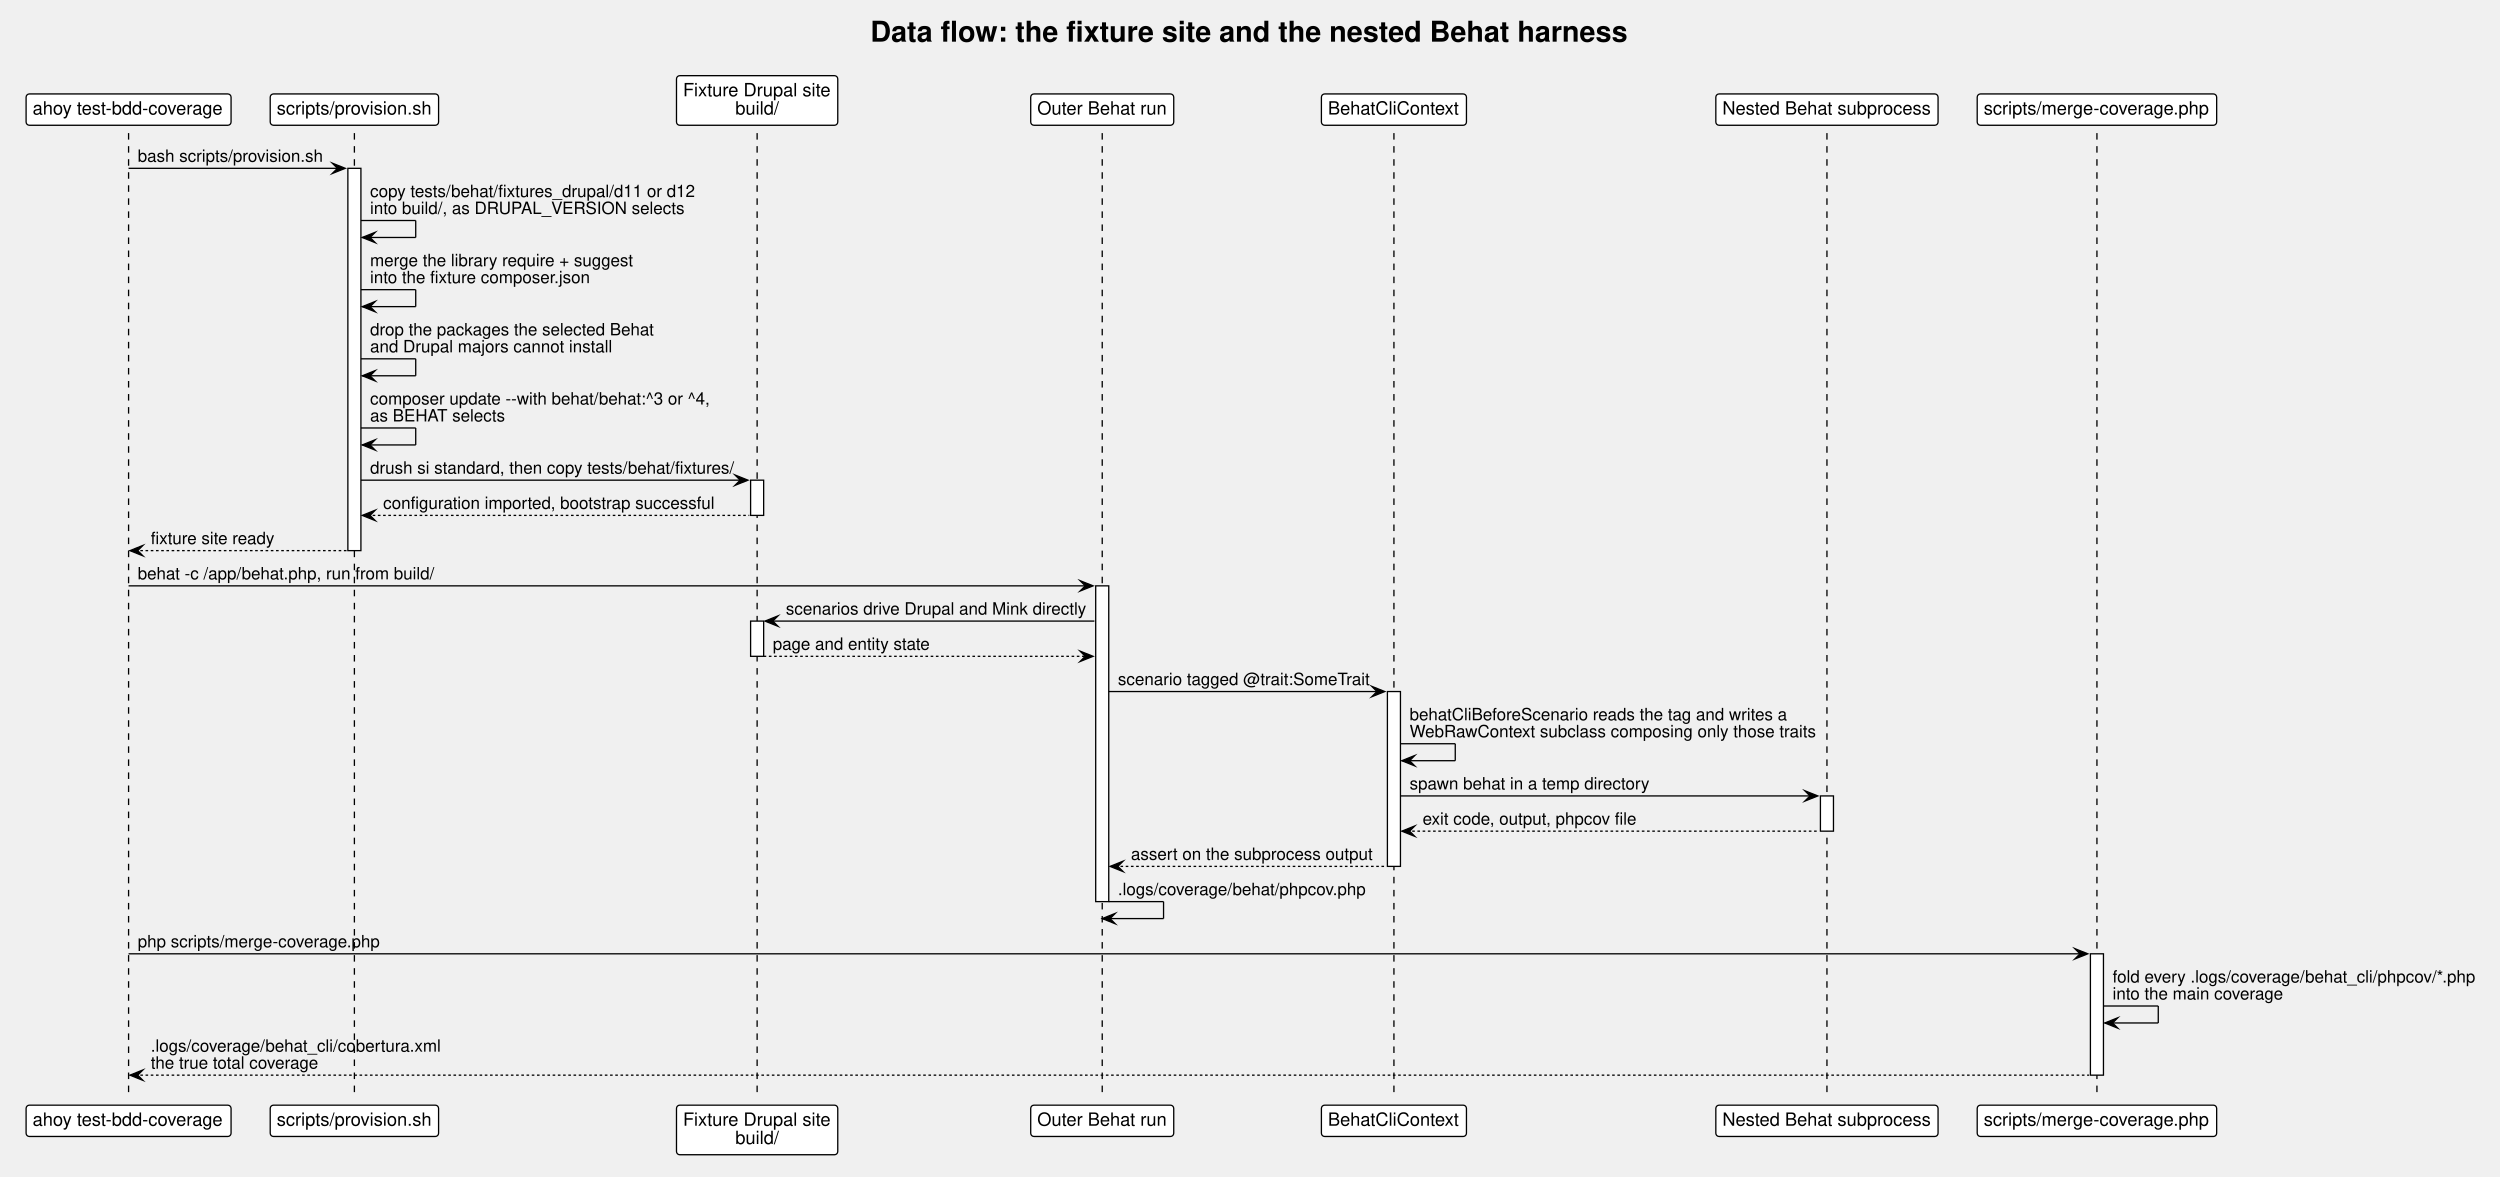
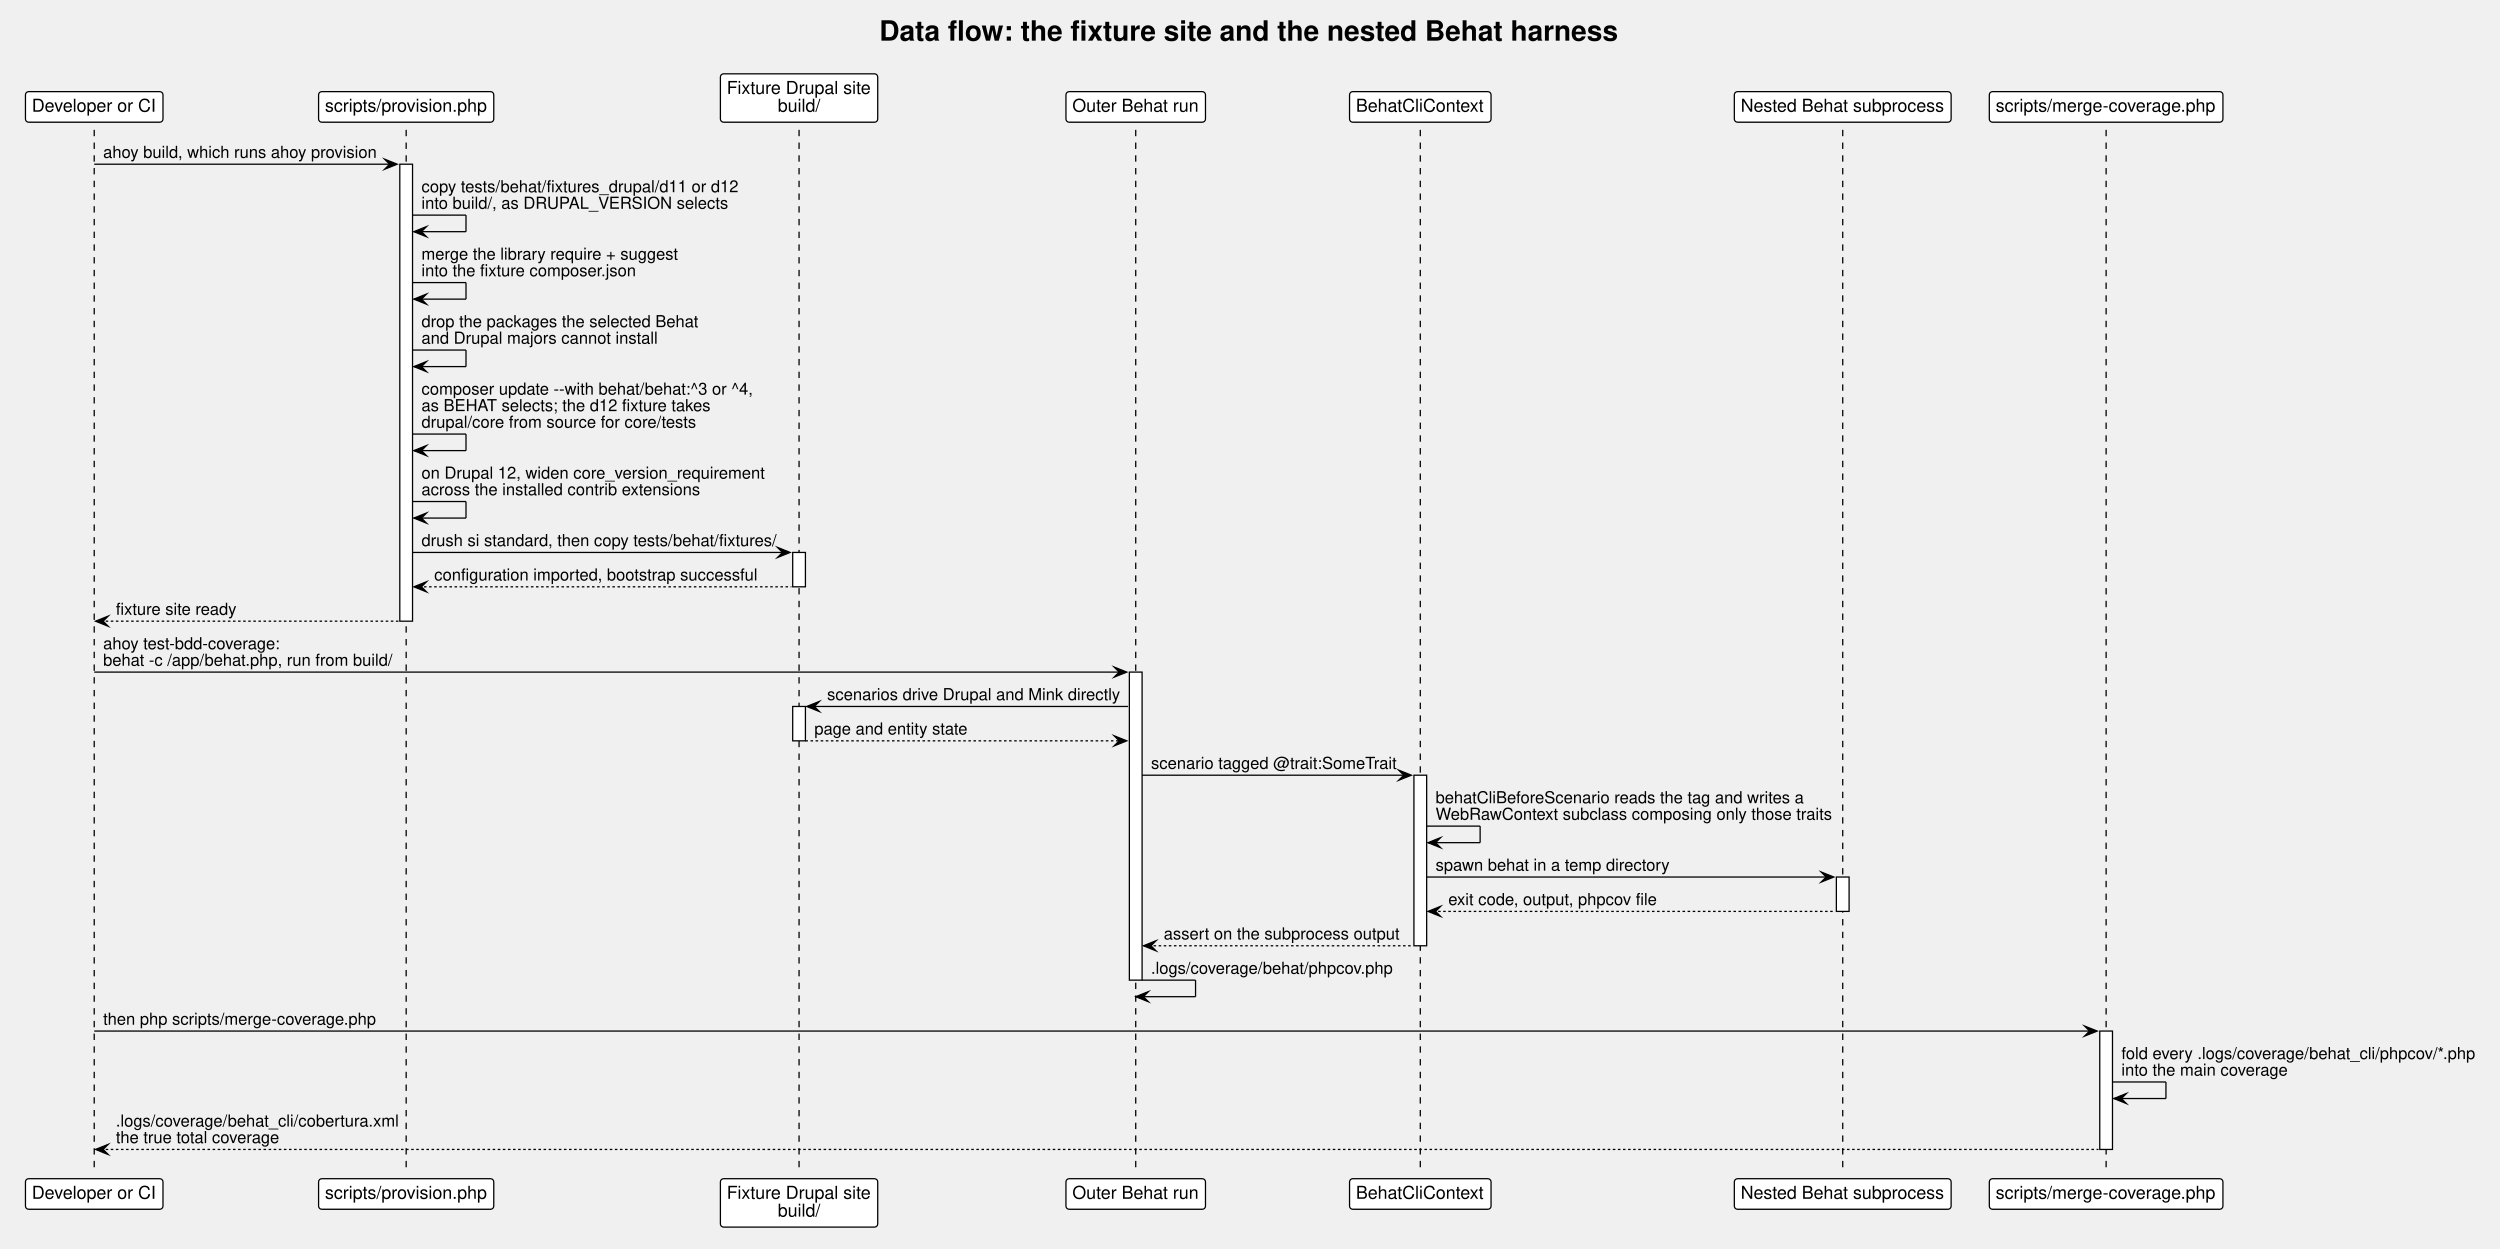
- <svg xmlns="http://www.w3.org/2000/svg" version="1.1" data-diagram-type="SEQUENCE" style="width:1916px;height:902px;background:#FFFFFF;" width="1916px" height="902px" viewBox="0 0 1916 902" zoomAndPan="magnify" preserveAspectRatio="none" contentStyleType="text/css">
+ <svg xmlns="http://www.w3.org/2000/svg" version="1.1" data-diagram-type="SEQUENCE" style="width:1964px;height:981px;background:#FFFFFF;" width="1964px" height="981px" viewBox="0 0 1964 981" zoomAndPan="magnify" preserveAspectRatio="none" contentStyleType="text/css">
  <defs />
  <g font-family="sans-serif" lengthAdjust="spacing">
-     <g class="title" data-source-line="10">
-       <text x="667.044" y="31.94" fill="#000" font-size="22" textLength="580.68" font-weight="700" font-family="Helvetica">Data flow: the fixture site and the nested Behat harness</text>
+     <g class="title" data-source-line="11">
+       <text x="690.784" y="31.94" fill="#000" font-size="22" textLength="580.68" font-weight="700" font-family="Helvetica">Data flow: the fixture site and the nested Behat harness</text>
    </g>
    <g>
-       <rect x="95.044" y="102" width="8" height="740" fill="#000" fill-opacity="0" />
-       <line x1="98.544" y1="102" x2="98.544" y2="842" style="stroke:#000;stroke-width:1;stroke-dasharray:5,5;" />
+       <rect x="70.521" y="102" width="8" height="819" fill="#000" fill-opacity="0" />
+       <line x1="74.021" y1="102" x2="74.021" y2="921" style="stroke:#000;stroke-width:1;stroke-dasharray:5,5;" />
    </g>
    <g>
-       <rect x="268.109" y="102" width="8" height="740" fill="#000" fill-opacity="0" />
-       <line x1="271.609" y1="102" x2="271.609" y2="842" style="stroke:#000;stroke-width:1;stroke-dasharray:5,5;" />
+       <rect x="315.588" y="102" width="8" height="819" fill="#000" fill-opacity="0" />
+       <line x1="319.088" y1="102" x2="319.088" y2="921" style="stroke:#000;stroke-width:1;stroke-dasharray:5,5;" />
    </g>
    <g>
-       <rect x="266.609" y="129" width="10" height="293" fill="#FFF" style="stroke:#000;stroke-width:1;" />
+       <rect x="314.088" y="129" width="10" height="359" fill="#FFF" style="stroke:#000;stroke-width:1;" />
    </g>
    <g>
-       <rect x="576.762" y="102" width="8" height="740" fill="#000" fill-opacity="0" />
-       <line x1="580.262" y1="102" x2="580.262" y2="842" style="stroke:#000;stroke-width:1;stroke-dasharray:5,5;" />
+       <rect x="624.241" y="102" width="8" height="819" fill="#000" fill-opacity="0" />
+       <line x1="627.741" y1="102" x2="627.741" y2="921" style="stroke:#000;stroke-width:1;stroke-dasharray:5,5;" />
    </g>
    <g>
-       <rect x="575.262" y="368" width="10" height="27" fill="#FFF" style="stroke:#000;stroke-width:1;" />
+       <rect x="622.741" y="434" width="10" height="27" fill="#FFF" style="stroke:#000;stroke-width:1;" />
    </g>
    <g>
-       <rect x="575.262" y="476" width="10" height="27" fill="#FFF" style="stroke:#000;stroke-width:1;" />
+       <rect x="622.741" y="555" width="10" height="27" fill="#FFF" style="stroke:#000;stroke-width:1;" />
    </g>
    <g>
-       <rect x="841.245" y="102" width="8" height="740" fill="#000" fill-opacity="0" />
-       <line x1="844.745" y1="102" x2="844.745" y2="842" style="stroke:#000;stroke-width:1;stroke-dasharray:5,5;" />
+       <rect x="888.724" y="102" width="8" height="819" fill="#000" fill-opacity="0" />
+       <line x1="892.224" y1="102" x2="892.224" y2="921" style="stroke:#000;stroke-width:1;stroke-dasharray:5,5;" />
    </g>
    <g>
-       <rect x="839.745" y="449" width="10" height="242" fill="#FFF" style="stroke:#000;stroke-width:1;" />
+       <rect x="887.224" y="528" width="10" height="242" fill="#FFF" style="stroke:#000;stroke-width:1;" />
    </g>
    <g>
-       <rect x="1064.807" y="102" width="8" height="740" fill="#000" fill-opacity="0" />
-       <line x1="1068.307" y1="102" x2="1068.307" y2="842" style="stroke:#000;stroke-width:1;stroke-dasharray:5,5;" />
+       <rect x="1112.286" y="102" width="8" height="819" fill="#000" fill-opacity="0" />
+       <line x1="1115.786" y1="102" x2="1115.786" y2="921" style="stroke:#000;stroke-width:1;stroke-dasharray:5,5;" />
    </g>
    <g>
-       <rect x="1063.307" y="530" width="10" height="134" fill="#FFF" style="stroke:#000;stroke-width:1;" />
+       <rect x="1110.786" y="609" width="10" height="134" fill="#FFF" style="stroke:#000;stroke-width:1;" />
    </g>
    <g>
-       <rect x="1396.67" y="102" width="8" height="740" fill="#000" fill-opacity="0" />
-       <line x1="1400.17" y1="102" x2="1400.17" y2="842" style="stroke:#000;stroke-width:1;stroke-dasharray:5,5;" />
+       <rect x="1444.149" y="102" width="8" height="819" fill="#000" fill-opacity="0" />
+       <line x1="1447.649" y1="102" x2="1447.649" y2="921" style="stroke:#000;stroke-width:1;stroke-dasharray:5,5;" />
    </g>
    <g>
-       <rect x="1395.17" y="610" width="10" height="27" fill="#FFF" style="stroke:#000;stroke-width:1;" />
+       <rect x="1442.649" y="689" width="10" height="27" fill="#FFF" style="stroke:#000;stroke-width:1;" />
    </g>
    <g>
-       <rect x="1603.59" y="102" width="8" height="740" fill="#000" fill-opacity="0" />
-       <line x1="1607.09" y1="102" x2="1607.09" y2="842" style="stroke:#000;stroke-width:1;stroke-dasharray:5,5;" />
+       <rect x="1651.069" y="102" width="8" height="819" fill="#000" fill-opacity="0" />
+       <line x1="1654.569" y1="102" x2="1654.569" y2="921" style="stroke:#000;stroke-width:1;stroke-dasharray:5,5;" />
    </g>
    <g>
-       <rect x="1602.09" y="731" width="10" height="93" fill="#FFF" style="stroke:#000;stroke-width:1;" />
+       <rect x="1649.569" y="810" width="10" height="93" fill="#FFF" style="stroke:#000;stroke-width:1;" />
    </g>
-     <rect x="20" y="72" width="157.089" height="24" fill="#FFF" style="stroke:#000;stroke-width:1;" rx="2.5" ry="2.5" />
-     <text x="25" y="87.78" fill="#000" font-size="14" textLength="147.089" font-family="Helvetica">ahoy test-bdd-coverage</text>
-     <rect x="207.089" y="72" width="129.041" height="24" fill="#FFF" style="stroke:#000;stroke-width:1;" rx="2.5" ry="2.5" />
-     <text x="212.089" y="87.78" fill="#000" font-size="14" textLength="119.041" font-family="Helvetica">scripts/provision.sh</text>
-     <rect x="518.465" y="58" width="123.593" height="38" fill="#FFF" style="stroke:#000;stroke-width:1;" rx="2.5" ry="2.5" />
-     <text x="523.465" y="73.78" fill="#000" font-size="14" textLength="113.593" font-family="Helvetica">Fixture Drupal site</text>
-     <text x="563.527" y="87.78" fill="#000" font-size="14" textLength="33.469" font-family="Helvetica">build/</text>
-     <rect x="789.938" y="72" width="109.613" height="24" fill="#FFF" style="stroke:#000;stroke-width:1;" rx="2.5" ry="2.5" />
-     <text x="794.938" y="87.78" fill="#000" font-size="14" textLength="99.613" font-family="Helvetica">Outer Behat run</text>
-     <rect x="1012.725" y="72" width="111.165" height="24" fill="#FFF" style="stroke:#000;stroke-width:1;" rx="2.5" ry="2.5" />
-     <text x="1017.725" y="87.78" fill="#000" font-size="14" textLength="101.165" font-family="Helvetica">BehatCliContext</text>
-     <rect x="1315.012" y="72" width="170.316" height="24" fill="#FFF" style="stroke:#000;stroke-width:1;" rx="2.5" ry="2.5" />
-     <text x="1320.012" y="87.78" fill="#000" font-size="14" textLength="160.316" font-family="Helvetica">Nested Behat subprocess</text>
-     <rect x="1515.329" y="72" width="183.523" height="24" fill="#FFF" style="stroke:#000;stroke-width:1;" rx="2.5" ry="2.5" />
-     <text x="1520.329" y="87.78" fill="#000" font-size="14" textLength="173.523" font-family="Helvetica">scripts/merge-coverage.php</text>
-     <rect x="20" y="847" width="157.089" height="24" fill="#FFF" style="stroke:#000;stroke-width:1;" rx="2.5" ry="2.5" />
-     <text x="25" y="862.78" fill="#000" font-size="14" textLength="147.089" font-family="Helvetica">ahoy test-bdd-coverage</text>
-     <rect x="207.089" y="847" width="129.041" height="24" fill="#FFF" style="stroke:#000;stroke-width:1;" rx="2.5" ry="2.5" />
-     <text x="212.089" y="862.78" fill="#000" font-size="14" textLength="119.041" font-family="Helvetica">scripts/provision.sh</text>
-     <rect x="518.465" y="847" width="123.593" height="38" fill="#FFF" style="stroke:#000;stroke-width:1;" rx="2.5" ry="2.5" />
-     <text x="523.465" y="862.78" fill="#000" font-size="14" textLength="113.593" font-family="Helvetica">Fixture Drupal site</text>
-     <text x="563.527" y="876.78" fill="#000" font-size="14" textLength="33.469" font-family="Helvetica">build/</text>
-     <rect x="789.938" y="847" width="109.613" height="24" fill="#FFF" style="stroke:#000;stroke-width:1;" rx="2.5" ry="2.5" />
-     <text x="794.938" y="862.78" fill="#000" font-size="14" textLength="99.613" font-family="Helvetica">Outer Behat run</text>
-     <rect x="1012.725" y="847" width="111.165" height="24" fill="#FFF" style="stroke:#000;stroke-width:1;" rx="2.5" ry="2.5" />
-     <text x="1017.725" y="862.78" fill="#000" font-size="14" textLength="101.165" font-family="Helvetica">BehatCliContext</text>
-     <rect x="1315.012" y="847" width="170.316" height="24" fill="#FFF" style="stroke:#000;stroke-width:1;" rx="2.5" ry="2.5" />
-     <text x="1320.012" y="862.78" fill="#000" font-size="14" textLength="160.316" font-family="Helvetica">Nested Behat subprocess</text>
-     <rect x="1515.329" y="847" width="183.523" height="24" fill="#FFF" style="stroke:#000;stroke-width:1;" rx="2.5" ry="2.5" />
-     <text x="1520.329" y="862.78" fill="#000" font-size="14" textLength="173.523" font-family="Helvetica">scripts/merge-coverage.php</text>
-     <polygon points="254.609,125,264.609,129,254.609,133,258.609,129" fill="#000" style="stroke:#000;stroke-width:1;stroke-linejoin:miter;stroke-miterlimit:10;" />
-     <line x1="98.544" y1="129" x2="260.609" y2="129" style="stroke:#000;stroke-width:1;" />
-     <text x="105.544" y="124.01" fill="#000" font-size="13" textLength="142.34" font-family="Helvetica">bash scripts/provision.sh</text>
-     <line x1="276.609" y1="169" x2="318.609" y2="169" style="stroke:#000;stroke-width:1;" />
-     <line x1="318.609" y1="169" x2="318.609" y2="182" style="stroke:#000;stroke-width:1;" />
-     <line x1="277.609" y1="182" x2="318.609" y2="182" style="stroke:#000;stroke-width:1;" />
-     <polygon points="287.609,178,277.609,182,287.609,186,283.609,182" fill="#000" style="stroke:#000;stroke-width:1;stroke-linejoin:miter;stroke-miterlimit:10;" />
-     <text x="283.609" y="151.01" fill="#000" font-size="13" textLength="249.323" font-family="Helvetica">copy tests/behat/fixtures_drupal/d11 or d12</text>
-     <text x="283.609" y="164.01" fill="#000" font-size="13" textLength="242.766" font-family="Helvetica">into build/, as DRUPAL_VERSION selects</text>
-     <line x1="276.609" y1="222" x2="318.609" y2="222" style="stroke:#000;stroke-width:1;" />
-     <line x1="318.609" y1="222" x2="318.609" y2="235" style="stroke:#000;stroke-width:1;" />
-     <line x1="277.609" y1="235" x2="318.609" y2="235" style="stroke:#000;stroke-width:1;" />
-     <polygon points="287.609,231,277.609,235,287.609,239,283.609,235" fill="#000" style="stroke:#000;stroke-width:1;stroke-linejoin:miter;stroke-miterlimit:10;" />
-     <text x="283.609" y="204.01" fill="#000" font-size="13" textLength="201.963" font-family="Helvetica">merge the library require + suggest</text>
-     <text x="283.609" y="217.01" fill="#000" font-size="13" textLength="169.806" font-family="Helvetica">into the fixture composer.json</text>
-     <line x1="276.609" y1="275" x2="318.609" y2="275" style="stroke:#000;stroke-width:1;" />
-     <line x1="318.609" y1="275" x2="318.609" y2="288" style="stroke:#000;stroke-width:1;" />
-     <line x1="277.609" y1="288" x2="318.609" y2="288" style="stroke:#000;stroke-width:1;" />
-     <polygon points="287.609,284,277.609,288,287.609,292,283.609,288" fill="#000" style="stroke:#000;stroke-width:1;stroke-linejoin:miter;stroke-miterlimit:10;" />
-     <text x="283.609" y="257.01" fill="#000" font-size="13" textLength="218.264" font-family="Helvetica">drop the packages the selected Behat</text>
-     <text x="283.609" y="270.01" fill="#000" font-size="13" textLength="185.707" font-family="Helvetica">and Drupal majors cannot install</text>
-     <line x1="276.609" y1="328" x2="318.609" y2="328" style="stroke:#000;stroke-width:1;" />
-     <line x1="318.609" y1="328" x2="318.609" y2="341" style="stroke:#000;stroke-width:1;" />
-     <line x1="277.609" y1="341" x2="318.609" y2="341" style="stroke:#000;stroke-width:1;" />
-     <polygon points="287.609,337,277.609,341,287.609,345,283.609,341" fill="#000" style="stroke:#000;stroke-width:1;stroke-linejoin:miter;stroke-miterlimit:10;" />
-     <text x="283.609" y="310.01" fill="#000" font-size="13" textLength="260.793" font-family="Helvetica">composer update --with behat/behat:^3 or ^4,</text>
-     <text x="283.609" y="323.01" fill="#000" font-size="13" textLength="104.755" font-family="Helvetica">as BEHAT selects</text>
-     <polygon points="563.262,364,573.262,368,563.262,372,567.262,368" fill="#000" style="stroke:#000;stroke-width:1;stroke-linejoin:miter;stroke-miterlimit:10;" />
-     <line x1="276.609" y1="368" x2="569.262" y2="368" style="stroke:#000;stroke-width:1;" />
-     <text x="283.609" y="363.01" fill="#000" font-size="13" textLength="279.652" font-family="Helvetica">drush si standard, then copy tests/behat/fixtures/</text>
-     <polygon points="287.609,391,277.609,395,287.609,399,283.609,395" fill="#000" style="stroke:#000;stroke-width:1;stroke-linejoin:miter;stroke-miterlimit:10;" />
-     <line x1="281.609" y1="395" x2="574.262" y2="395" style="stroke:#000;stroke-width:1;stroke-dasharray:2,2;" />
-     <text x="293.609" y="390.01" fill="#000" font-size="13" textLength="254.357" font-family="Helvetica">configuration imported, bootstrap successful</text>
-     <polygon points="109.544,418,99.544,422,109.544,426,105.544,422" fill="#000" style="stroke:#000;stroke-width:1;stroke-linejoin:miter;stroke-miterlimit:10;" />
-     <line x1="103.544" y1="422" x2="265.609" y2="422" style="stroke:#000;stroke-width:1;stroke-dasharray:2,2;" />
-     <text x="115.544" y="417.01" fill="#000" font-size="13" textLength="95.374" font-family="Helvetica">fixture site ready</text>
-     <polygon points="827.745,445,837.745,449,827.745,453,831.745,449" fill="#000" style="stroke:#000;stroke-width:1;stroke-linejoin:miter;stroke-miterlimit:10;" />
-     <line x1="98.544" y1="449" x2="833.745" y2="449" style="stroke:#000;stroke-width:1;" />
-     <text x="105.544" y="444.01" fill="#000" font-size="13" textLength="227.646" font-family="Helvetica">behat -c /app/behat.php, run from build/</text>
-     <polygon points="596.262,472,586.262,476,596.262,480,592.262,476" fill="#000" style="stroke:#000;stroke-width:1;stroke-linejoin:miter;stroke-miterlimit:10;" />
-     <line x1="590.262" y1="476" x2="838.745" y2="476" style="stroke:#000;stroke-width:1;" />
-     <text x="602.262" y="471.01" fill="#000" font-size="13" textLength="230.483" font-family="Helvetica">scenarios drive Drupal and Mink directly</text>
-     <polygon points="827.745,499,837.745,503,827.745,507,831.745,503" fill="#000" style="stroke:#000;stroke-width:1;stroke-linejoin:miter;stroke-miterlimit:10;" />
-     <line x1="585.262" y1="503" x2="833.745" y2="503" style="stroke:#000;stroke-width:1;stroke-dasharray:2,2;" />
-     <text x="592.262" y="498.01" fill="#000" font-size="13" textLength="120.701" font-family="Helvetica">page and entity state</text>
-     <polygon points="1051.307,526,1061.307,530,1051.307,534,1055.307,530" fill="#000" style="stroke:#000;stroke-width:1;stroke-linejoin:miter;stroke-miterlimit:10;" />
-     <line x1="849.745" y1="530" x2="1057.307" y2="530" style="stroke:#000;stroke-width:1;" />
-     <text x="856.745" y="525.01" fill="#000" font-size="13" textLength="194.562" font-family="Helvetica">scenario tagged @trait:SomeTrait</text>
-     <line x1="1073.307" y1="570" x2="1115.307" y2="570" style="stroke:#000;stroke-width:1;" />
-     <line x1="1115.307" y1="570" x2="1115.307" y2="583" style="stroke:#000;stroke-width:1;" />
-     <line x1="1074.307" y1="583" x2="1115.307" y2="583" style="stroke:#000;stroke-width:1;" />
-     <polygon points="1084.307,579,1074.307,583,1084.307,587,1080.307,583" fill="#000" style="stroke:#000;stroke-width:1;stroke-linejoin:miter;stroke-miterlimit:10;" />
-     <text x="1080.307" y="552.01" fill="#000" font-size="13" textLength="290.507" font-family="Helvetica">behatCliBeforeScenario reads the tag and writes a</text>
-     <text x="1080.307" y="565.01" fill="#000" font-size="13" textLength="312.863" font-family="Helvetica">WebRawContext subclass composing only those traits</text>
-     <polygon points="1383.17,606,1393.17,610,1383.17,614,1387.17,610" fill="#000" style="stroke:#000;stroke-width:1;stroke-linejoin:miter;stroke-miterlimit:10;" />
-     <line x1="1073.307" y1="610" x2="1389.17" y2="610" style="stroke:#000;stroke-width:1;" />
-     <text x="1080.307" y="605.01" fill="#000" font-size="13" textLength="184.266" font-family="Helvetica">spawn behat in a temp directory</text>
-     <polygon points="1084.307,633,1074.307,637,1084.307,641,1080.307,637" fill="#000" style="stroke:#000;stroke-width:1;stroke-linejoin:miter;stroke-miterlimit:10;" />
-     <line x1="1078.307" y1="637" x2="1394.17" y2="637" style="stroke:#000;stroke-width:1;stroke-dasharray:2,2;" />
-     <text x="1090.307" y="632.01" fill="#000" font-size="13" textLength="164.772" font-family="Helvetica">exit code, output, phpcov file</text>
-     <polygon points="860.745,660,850.745,664,860.745,668,856.745,664" fill="#000" style="stroke:#000;stroke-width:1;stroke-linejoin:miter;stroke-miterlimit:10;" />
-     <line x1="854.745" y1="664" x2="1062.307" y2="664" style="stroke:#000;stroke-width:1;stroke-dasharray:2,2;" />
-     <text x="866.745" y="659.01" fill="#000" font-size="13" textLength="185.002" font-family="Helvetica">assert on the subprocess output</text>
-     <line x1="849.745" y1="691" x2="891.745" y2="691" style="stroke:#000;stroke-width:1;" />
-     <line x1="891.745" y1="691" x2="891.745" y2="704" style="stroke:#000;stroke-width:1;" />
-     <line x1="844.745" y1="704" x2="891.745" y2="704" style="stroke:#000;stroke-width:1;" />
-     <polygon points="854.745,700,844.745,704,854.745,708,850.745,704" fill="#000" style="stroke:#000;stroke-width:1;stroke-linejoin:miter;stroke-miterlimit:10;" />
-     <text x="856.745" y="686.01" fill="#000" font-size="13" textLength="191.528" font-family="Helvetica">.logs/coverage/behat/phpcov.php</text>
-     <polygon points="1590.09,727,1600.09,731,1590.09,735,1594.09,731" fill="#000" style="stroke:#000;stroke-width:1;stroke-linejoin:miter;stroke-miterlimit:10;" />
-     <line x1="98.544" y1="731" x2="1596.09" y2="731" style="stroke:#000;stroke-width:1;" />
-     <text x="105.544" y="726.01" fill="#000" font-size="13" textLength="186.431" font-family="Helvetica">php scripts/merge-coverage.php</text>
-     <line x1="1612.09" y1="771" x2="1654.09" y2="771" style="stroke:#000;stroke-width:1;" />
-     <line x1="1654.09" y1="771" x2="1654.09" y2="784" style="stroke:#000;stroke-width:1;" />
-     <line x1="1613.09" y1="784" x2="1654.09" y2="784" style="stroke:#000;stroke-width:1;" />
-     <polygon points="1623.09,780,1613.09,784,1623.09,788,1619.09,784" fill="#000" style="stroke:#000;stroke-width:1;stroke-linejoin:miter;stroke-miterlimit:10;" />
-     <text x="1619.09" y="753.01" fill="#000" font-size="13" textLength="279.678" font-family="Helvetica">fold every .logs/coverage/behat_cli/phpcov/*.php</text>
-     <text x="1619.09" y="766.01" fill="#000" font-size="13" textLength="131.523" font-family="Helvetica">into the main coverage</text>
-     <polygon points="109.544,820,99.544,824,109.544,828,105.544,824" fill="#000" style="stroke:#000;stroke-width:1;stroke-linejoin:miter;stroke-miterlimit:10;" />
-     <line x1="103.544" y1="824" x2="1601.09" y2="824" style="stroke:#000;stroke-width:1;stroke-dasharray:2,2;" />
-     <text x="115.544" y="806.01" fill="#000" font-size="13" textLength="222.562" font-family="Helvetica">.logs/coverage/behat_cli/cobertura.xml</text>
-     <text x="115.544" y="819.01" fill="#000" font-size="13" textLength="129.359" font-family="Helvetica">the true total coverage</text>
+     <rect x="20" y="72" width="108.041" height="24" fill="#FFF" style="stroke:#000;stroke-width:1;" rx="2.5" ry="2.5" />
+     <text x="25" y="87.78" fill="#000" font-size="14" textLength="98.041" font-family="Helvetica">Developer or CI</text>
+     <rect x="250.282" y="72" width="137.613" height="24" fill="#FFF" style="stroke:#000;stroke-width:1;" rx="2.5" ry="2.5" />
+     <text x="255.282" y="87.78" fill="#000" font-size="14" textLength="127.613" font-family="Helvetica">scripts/provision.php</text>
+     <rect x="565.944" y="58" width="123.593" height="38" fill="#FFF" style="stroke:#000;stroke-width:1;" rx="2.5" ry="2.5" />
+     <text x="570.944" y="73.78" fill="#000" font-size="14" textLength="113.593" font-family="Helvetica">Fixture Drupal site</text>
+     <text x="611.006" y="87.78" fill="#000" font-size="14" textLength="33.469" font-family="Helvetica">build/</text>
+     <rect x="837.417" y="72" width="109.613" height="24" fill="#FFF" style="stroke:#000;stroke-width:1;" rx="2.5" ry="2.5" />
+     <text x="842.417" y="87.78" fill="#000" font-size="14" textLength="99.613" font-family="Helvetica">Outer Behat run</text>
+     <rect x="1060.204" y="72" width="111.165" height="24" fill="#FFF" style="stroke:#000;stroke-width:1;" rx="2.5" ry="2.5" />
+     <text x="1065.204" y="87.78" fill="#000" font-size="14" textLength="101.165" font-family="Helvetica">BehatCliContext</text>
+     <rect x="1362.491" y="72" width="170.316" height="24" fill="#FFF" style="stroke:#000;stroke-width:1;" rx="2.5" ry="2.5" />
+     <text x="1367.491" y="87.78" fill="#000" font-size="14" textLength="160.316" font-family="Helvetica">Nested Behat subprocess</text>
+     <rect x="1562.808" y="72" width="183.523" height="24" fill="#FFF" style="stroke:#000;stroke-width:1;" rx="2.5" ry="2.5" />
+     <text x="1567.808" y="87.78" fill="#000" font-size="14" textLength="173.523" font-family="Helvetica">scripts/merge-coverage.php</text>
+     <rect x="20" y="926" width="108.041" height="24" fill="#FFF" style="stroke:#000;stroke-width:1;" rx="2.5" ry="2.5" />
+     <text x="25" y="941.78" fill="#000" font-size="14" textLength="98.041" font-family="Helvetica">Developer or CI</text>
+     <rect x="250.282" y="926" width="137.613" height="24" fill="#FFF" style="stroke:#000;stroke-width:1;" rx="2.5" ry="2.5" />
+     <text x="255.282" y="941.78" fill="#000" font-size="14" textLength="127.613" font-family="Helvetica">scripts/provision.php</text>
+     <rect x="565.944" y="926" width="123.593" height="38" fill="#FFF" style="stroke:#000;stroke-width:1;" rx="2.5" ry="2.5" />
+     <text x="570.944" y="941.78" fill="#000" font-size="14" textLength="113.593" font-family="Helvetica">Fixture Drupal site</text>
+     <text x="611.006" y="955.78" fill="#000" font-size="14" textLength="33.469" font-family="Helvetica">build/</text>
+     <rect x="837.417" y="926" width="109.613" height="24" fill="#FFF" style="stroke:#000;stroke-width:1;" rx="2.5" ry="2.5" />
+     <text x="842.417" y="941.78" fill="#000" font-size="14" textLength="99.613" font-family="Helvetica">Outer Behat run</text>
+     <rect x="1060.204" y="926" width="111.165" height="24" fill="#FFF" style="stroke:#000;stroke-width:1;" rx="2.5" ry="2.5" />
+     <text x="1065.204" y="941.78" fill="#000" font-size="14" textLength="101.165" font-family="Helvetica">BehatCliContext</text>
+     <rect x="1362.491" y="926" width="170.316" height="24" fill="#FFF" style="stroke:#000;stroke-width:1;" rx="2.5" ry="2.5" />
+     <text x="1367.491" y="941.78" fill="#000" font-size="14" textLength="160.316" font-family="Helvetica">Nested Behat subprocess</text>
+     <rect x="1562.808" y="926" width="183.523" height="24" fill="#FFF" style="stroke:#000;stroke-width:1;" rx="2.5" ry="2.5" />
+     <text x="1567.808" y="941.78" fill="#000" font-size="14" textLength="173.523" font-family="Helvetica">scripts/merge-coverage.php</text>
+     <polygon points="302.088,125,312.088,129,302.088,133,306.088,129" fill="#000" style="stroke:#000;stroke-width:1;stroke-linejoin:miter;stroke-miterlimit:10;" />
+     <line x1="74.021" y1="129" x2="308.088" y2="129" style="stroke:#000;stroke-width:1;" />
+     <text x="81.021" y="124.01" fill="#000" font-size="13" textLength="216.068" font-family="Helvetica">ahoy build, which runs ahoy provision</text>
+     <line x1="324.088" y1="169" x2="366.088" y2="169" style="stroke:#000;stroke-width:1;" />
+     <line x1="366.088" y1="169" x2="366.088" y2="182" style="stroke:#000;stroke-width:1;" />
+     <line x1="325.088" y1="182" x2="366.088" y2="182" style="stroke:#000;stroke-width:1;" />
+     <polygon points="335.088,178,325.088,182,335.088,186,331.088,182" fill="#000" style="stroke:#000;stroke-width:1;stroke-linejoin:miter;stroke-miterlimit:10;" />
+     <text x="331.088" y="151.01" fill="#000" font-size="13" textLength="249.323" font-family="Helvetica">copy tests/behat/fixtures_drupal/d11 or d12</text>
+     <text x="331.088" y="164.01" fill="#000" font-size="13" textLength="242.766" font-family="Helvetica">into build/, as DRUPAL_VERSION selects</text>
+     <line x1="324.088" y1="222" x2="366.088" y2="222" style="stroke:#000;stroke-width:1;" />
+     <line x1="366.088" y1="222" x2="366.088" y2="235" style="stroke:#000;stroke-width:1;" />
+     <line x1="325.088" y1="235" x2="366.088" y2="235" style="stroke:#000;stroke-width:1;" />
+     <polygon points="335.088,231,325.088,235,335.088,239,331.088,235" fill="#000" style="stroke:#000;stroke-width:1;stroke-linejoin:miter;stroke-miterlimit:10;" />
+     <text x="331.088" y="204.01" fill="#000" font-size="13" textLength="201.963" font-family="Helvetica">merge the library require + suggest</text>
+     <text x="331.088" y="217.01" fill="#000" font-size="13" textLength="169.806" font-family="Helvetica">into the fixture composer.json</text>
+     <line x1="324.088" y1="275" x2="366.088" y2="275" style="stroke:#000;stroke-width:1;" />
+     <line x1="366.088" y1="275" x2="366.088" y2="288" style="stroke:#000;stroke-width:1;" />
+     <line x1="325.088" y1="288" x2="366.088" y2="288" style="stroke:#000;stroke-width:1;" />
+     <polygon points="335.088,284,325.088,288,335.088,292,331.088,288" fill="#000" style="stroke:#000;stroke-width:1;stroke-linejoin:miter;stroke-miterlimit:10;" />
+     <text x="331.088" y="257.01" fill="#000" font-size="13" textLength="218.264" font-family="Helvetica">drop the packages the selected Behat</text>
+     <text x="331.088" y="270.01" fill="#000" font-size="13" textLength="185.707" font-family="Helvetica">and Drupal majors cannot install</text>
+     <line x1="324.088" y1="341" x2="366.088" y2="341" style="stroke:#000;stroke-width:1;" />
+     <line x1="366.088" y1="341" x2="366.088" y2="354" style="stroke:#000;stroke-width:1;" />
+     <line x1="325.088" y1="354" x2="366.088" y2="354" style="stroke:#000;stroke-width:1;" />
+     <polygon points="335.088,350,325.088,354,335.088,358,331.088,354" fill="#000" style="stroke:#000;stroke-width:1;stroke-linejoin:miter;stroke-miterlimit:10;" />
+     <text x="331.088" y="310.01" fill="#000" font-size="13" textLength="260.793" font-family="Helvetica">composer update --with behat/behat:^3 or ^4,</text>
+     <text x="331.088" y="323.01" fill="#000" font-size="13" textLength="229.049" font-family="Helvetica">as BEHAT selects; the d12 fixture takes</text>
+     <text x="331.088" y="336.01" fill="#000" font-size="13" textLength="216.03" font-family="Helvetica">drupal/core from source for core/tests</text>
+     <line x1="324.088" y1="394" x2="366.088" y2="394" style="stroke:#000;stroke-width:1;" />
+     <line x1="366.088" y1="394" x2="366.088" y2="407" style="stroke:#000;stroke-width:1;" />
+     <line x1="325.088" y1="407" x2="366.088" y2="407" style="stroke:#000;stroke-width:1;" />
+     <polygon points="335.088,403,325.088,407,335.088,411,331.088,407" fill="#000" style="stroke:#000;stroke-width:1;stroke-linejoin:miter;stroke-miterlimit:10;" />
+     <text x="331.088" y="376.01" fill="#000" font-size="13" textLength="270.264" font-family="Helvetica">on Drupal 12, widen core_version_requirement</text>
+     <text x="331.088" y="389.01" fill="#000" font-size="13" textLength="219.673" font-family="Helvetica">across the installed contrib extensions</text>
+     <polygon points="610.741,430,620.741,434,610.741,438,614.741,434" fill="#000" style="stroke:#000;stroke-width:1;stroke-linejoin:miter;stroke-miterlimit:10;" />
+     <line x1="324.088" y1="434" x2="616.741" y2="434" style="stroke:#000;stroke-width:1;" />
+     <text x="331.088" y="429.01" fill="#000" font-size="13" textLength="279.652" font-family="Helvetica">drush si standard, then copy tests/behat/fixtures/</text>
+     <polygon points="335.088,457,325.088,461,335.088,465,331.088,461" fill="#000" style="stroke:#000;stroke-width:1;stroke-linejoin:miter;stroke-miterlimit:10;" />
+     <line x1="329.088" y1="461" x2="621.741" y2="461" style="stroke:#000;stroke-width:1;stroke-dasharray:2,2;" />
+     <text x="341.088" y="456.01" fill="#000" font-size="13" textLength="254.357" font-family="Helvetica">configuration imported, bootstrap successful</text>
+     <polygon points="85.021,484,75.021,488,85.021,492,81.021,488" fill="#000" style="stroke:#000;stroke-width:1;stroke-linejoin:miter;stroke-miterlimit:10;" />
+     <line x1="79.021" y1="488" x2="313.088" y2="488" style="stroke:#000;stroke-width:1;stroke-dasharray:2,2;" />
+     <text x="91.021" y="483.01" fill="#000" font-size="13" textLength="95.374" font-family="Helvetica">fixture site ready</text>
+     <polygon points="875.224,524,885.224,528,875.224,532,879.224,528" fill="#000" style="stroke:#000;stroke-width:1;stroke-linejoin:miter;stroke-miterlimit:10;" />
+     <line x1="74.021" y1="528" x2="881.224" y2="528" style="stroke:#000;stroke-width:1;" />
+     <text x="81.021" y="510.01" fill="#000" font-size="13" textLength="140.194" font-family="Helvetica">ahoy test-bdd-coverage:</text>
+     <text x="81.021" y="523.01" fill="#000" font-size="13" textLength="227.646" font-family="Helvetica">behat -c /app/behat.php, run from build/</text>
+     <polygon points="643.741,551,633.741,555,643.741,559,639.741,555" fill="#000" style="stroke:#000;stroke-width:1;stroke-linejoin:miter;stroke-miterlimit:10;" />
+     <line x1="637.741" y1="555" x2="886.224" y2="555" style="stroke:#000;stroke-width:1;" />
+     <text x="649.741" y="550.01" fill="#000" font-size="13" textLength="230.483" font-family="Helvetica">scenarios drive Drupal and Mink directly</text>
+     <polygon points="875.224,578,885.224,582,875.224,586,879.224,582" fill="#000" style="stroke:#000;stroke-width:1;stroke-linejoin:miter;stroke-miterlimit:10;" />
+     <line x1="632.741" y1="582" x2="881.224" y2="582" style="stroke:#000;stroke-width:1;stroke-dasharray:2,2;" />
+     <text x="639.741" y="577.01" fill="#000" font-size="13" textLength="120.701" font-family="Helvetica">page and entity state</text>
+     <polygon points="1098.786,605,1108.786,609,1098.786,613,1102.786,609" fill="#000" style="stroke:#000;stroke-width:1;stroke-linejoin:miter;stroke-miterlimit:10;" />
+     <line x1="897.224" y1="609" x2="1104.786" y2="609" style="stroke:#000;stroke-width:1;" />
+     <text x="904.224" y="604.01" fill="#000" font-size="13" textLength="194.562" font-family="Helvetica">scenario tagged @trait:SomeTrait</text>
+     <line x1="1120.786" y1="649" x2="1162.786" y2="649" style="stroke:#000;stroke-width:1;" />
+     <line x1="1162.786" y1="649" x2="1162.786" y2="662" style="stroke:#000;stroke-width:1;" />
+     <line x1="1121.786" y1="662" x2="1162.786" y2="662" style="stroke:#000;stroke-width:1;" />
+     <polygon points="1131.786,658,1121.786,662,1131.786,666,1127.786,662" fill="#000" style="stroke:#000;stroke-width:1;stroke-linejoin:miter;stroke-miterlimit:10;" />
+     <text x="1127.786" y="631.01" fill="#000" font-size="13" textLength="290.507" font-family="Helvetica">behatCliBeforeScenario reads the tag and writes a</text>
+     <text x="1127.786" y="644.01" fill="#000" font-size="13" textLength="312.863" font-family="Helvetica">WebRawContext subclass composing only those traits</text>
+     <polygon points="1430.649,685,1440.649,689,1430.649,693,1434.649,689" fill="#000" style="stroke:#000;stroke-width:1;stroke-linejoin:miter;stroke-miterlimit:10;" />
+     <line x1="1120.786" y1="689" x2="1436.649" y2="689" style="stroke:#000;stroke-width:1;" />
+     <text x="1127.786" y="684.01" fill="#000" font-size="13" textLength="184.266" font-family="Helvetica">spawn behat in a temp directory</text>
+     <polygon points="1131.786,712,1121.786,716,1131.786,720,1127.786,716" fill="#000" style="stroke:#000;stroke-width:1;stroke-linejoin:miter;stroke-miterlimit:10;" />
+     <line x1="1125.786" y1="716" x2="1441.649" y2="716" style="stroke:#000;stroke-width:1;stroke-dasharray:2,2;" />
+     <text x="1137.786" y="711.01" fill="#000" font-size="13" textLength="164.772" font-family="Helvetica">exit code, output, phpcov file</text>
+     <polygon points="908.224,739,898.224,743,908.224,747,904.224,743" fill="#000" style="stroke:#000;stroke-width:1;stroke-linejoin:miter;stroke-miterlimit:10;" />
+     <line x1="902.224" y1="743" x2="1109.786" y2="743" style="stroke:#000;stroke-width:1;stroke-dasharray:2,2;" />
+     <text x="914.224" y="738.01" fill="#000" font-size="13" textLength="185.002" font-family="Helvetica">assert on the subprocess output</text>
+     <line x1="897.224" y1="770" x2="939.224" y2="770" style="stroke:#000;stroke-width:1;" />
+     <line x1="939.224" y1="770" x2="939.224" y2="783" style="stroke:#000;stroke-width:1;" />
+     <line x1="892.224" y1="783" x2="939.224" y2="783" style="stroke:#000;stroke-width:1;" />
+     <polygon points="902.224,779,892.224,783,902.224,787,898.224,783" fill="#000" style="stroke:#000;stroke-width:1;stroke-linejoin:miter;stroke-miterlimit:10;" />
+     <text x="904.224" y="765.01" fill="#000" font-size="13" textLength="191.528" font-family="Helvetica">.logs/coverage/behat/phpcov.php</text>
+     <polygon points="1637.569,806,1647.569,810,1637.569,814,1641.569,810" fill="#000" style="stroke:#000;stroke-width:1;stroke-linejoin:miter;stroke-miterlimit:10;" />
+     <line x1="74.021" y1="810" x2="1643.569" y2="810" style="stroke:#000;stroke-width:1;" />
+     <text x="81.021" y="805.01" fill="#000" font-size="13" textLength="215.344" font-family="Helvetica">then php scripts/merge-coverage.php</text>
+     <line x1="1659.569" y1="850" x2="1701.569" y2="850" style="stroke:#000;stroke-width:1;" />
+     <line x1="1701.569" y1="850" x2="1701.569" y2="863" style="stroke:#000;stroke-width:1;" />
+     <line x1="1660.569" y1="863" x2="1701.569" y2="863" style="stroke:#000;stroke-width:1;" />
+     <polygon points="1670.569,859,1660.569,863,1670.569,867,1666.569,863" fill="#000" style="stroke:#000;stroke-width:1;stroke-linejoin:miter;stroke-miterlimit:10;" />
+     <text x="1666.569" y="832.01" fill="#000" font-size="13" textLength="279.678" font-family="Helvetica">fold every .logs/coverage/behat_cli/phpcov/*.php</text>
+     <text x="1666.569" y="845.01" fill="#000" font-size="13" textLength="131.523" font-family="Helvetica">into the main coverage</text>
+     <polygon points="85.021,899,75.021,903,85.021,907,81.021,903" fill="#000" style="stroke:#000;stroke-width:1;stroke-linejoin:miter;stroke-miterlimit:10;" />
+     <line x1="79.021" y1="903" x2="1648.569" y2="903" style="stroke:#000;stroke-width:1;stroke-dasharray:2,2;" />
+     <text x="91.021" y="885.01" fill="#000" font-size="13" textLength="222.562" font-family="Helvetica">.logs/coverage/behat_cli/cobertura.xml</text>
+     <text x="91.021" y="898.01" fill="#000" font-size="13" textLength="129.359" font-family="Helvetica">the true total coverage</text>
  </g>
</svg>
